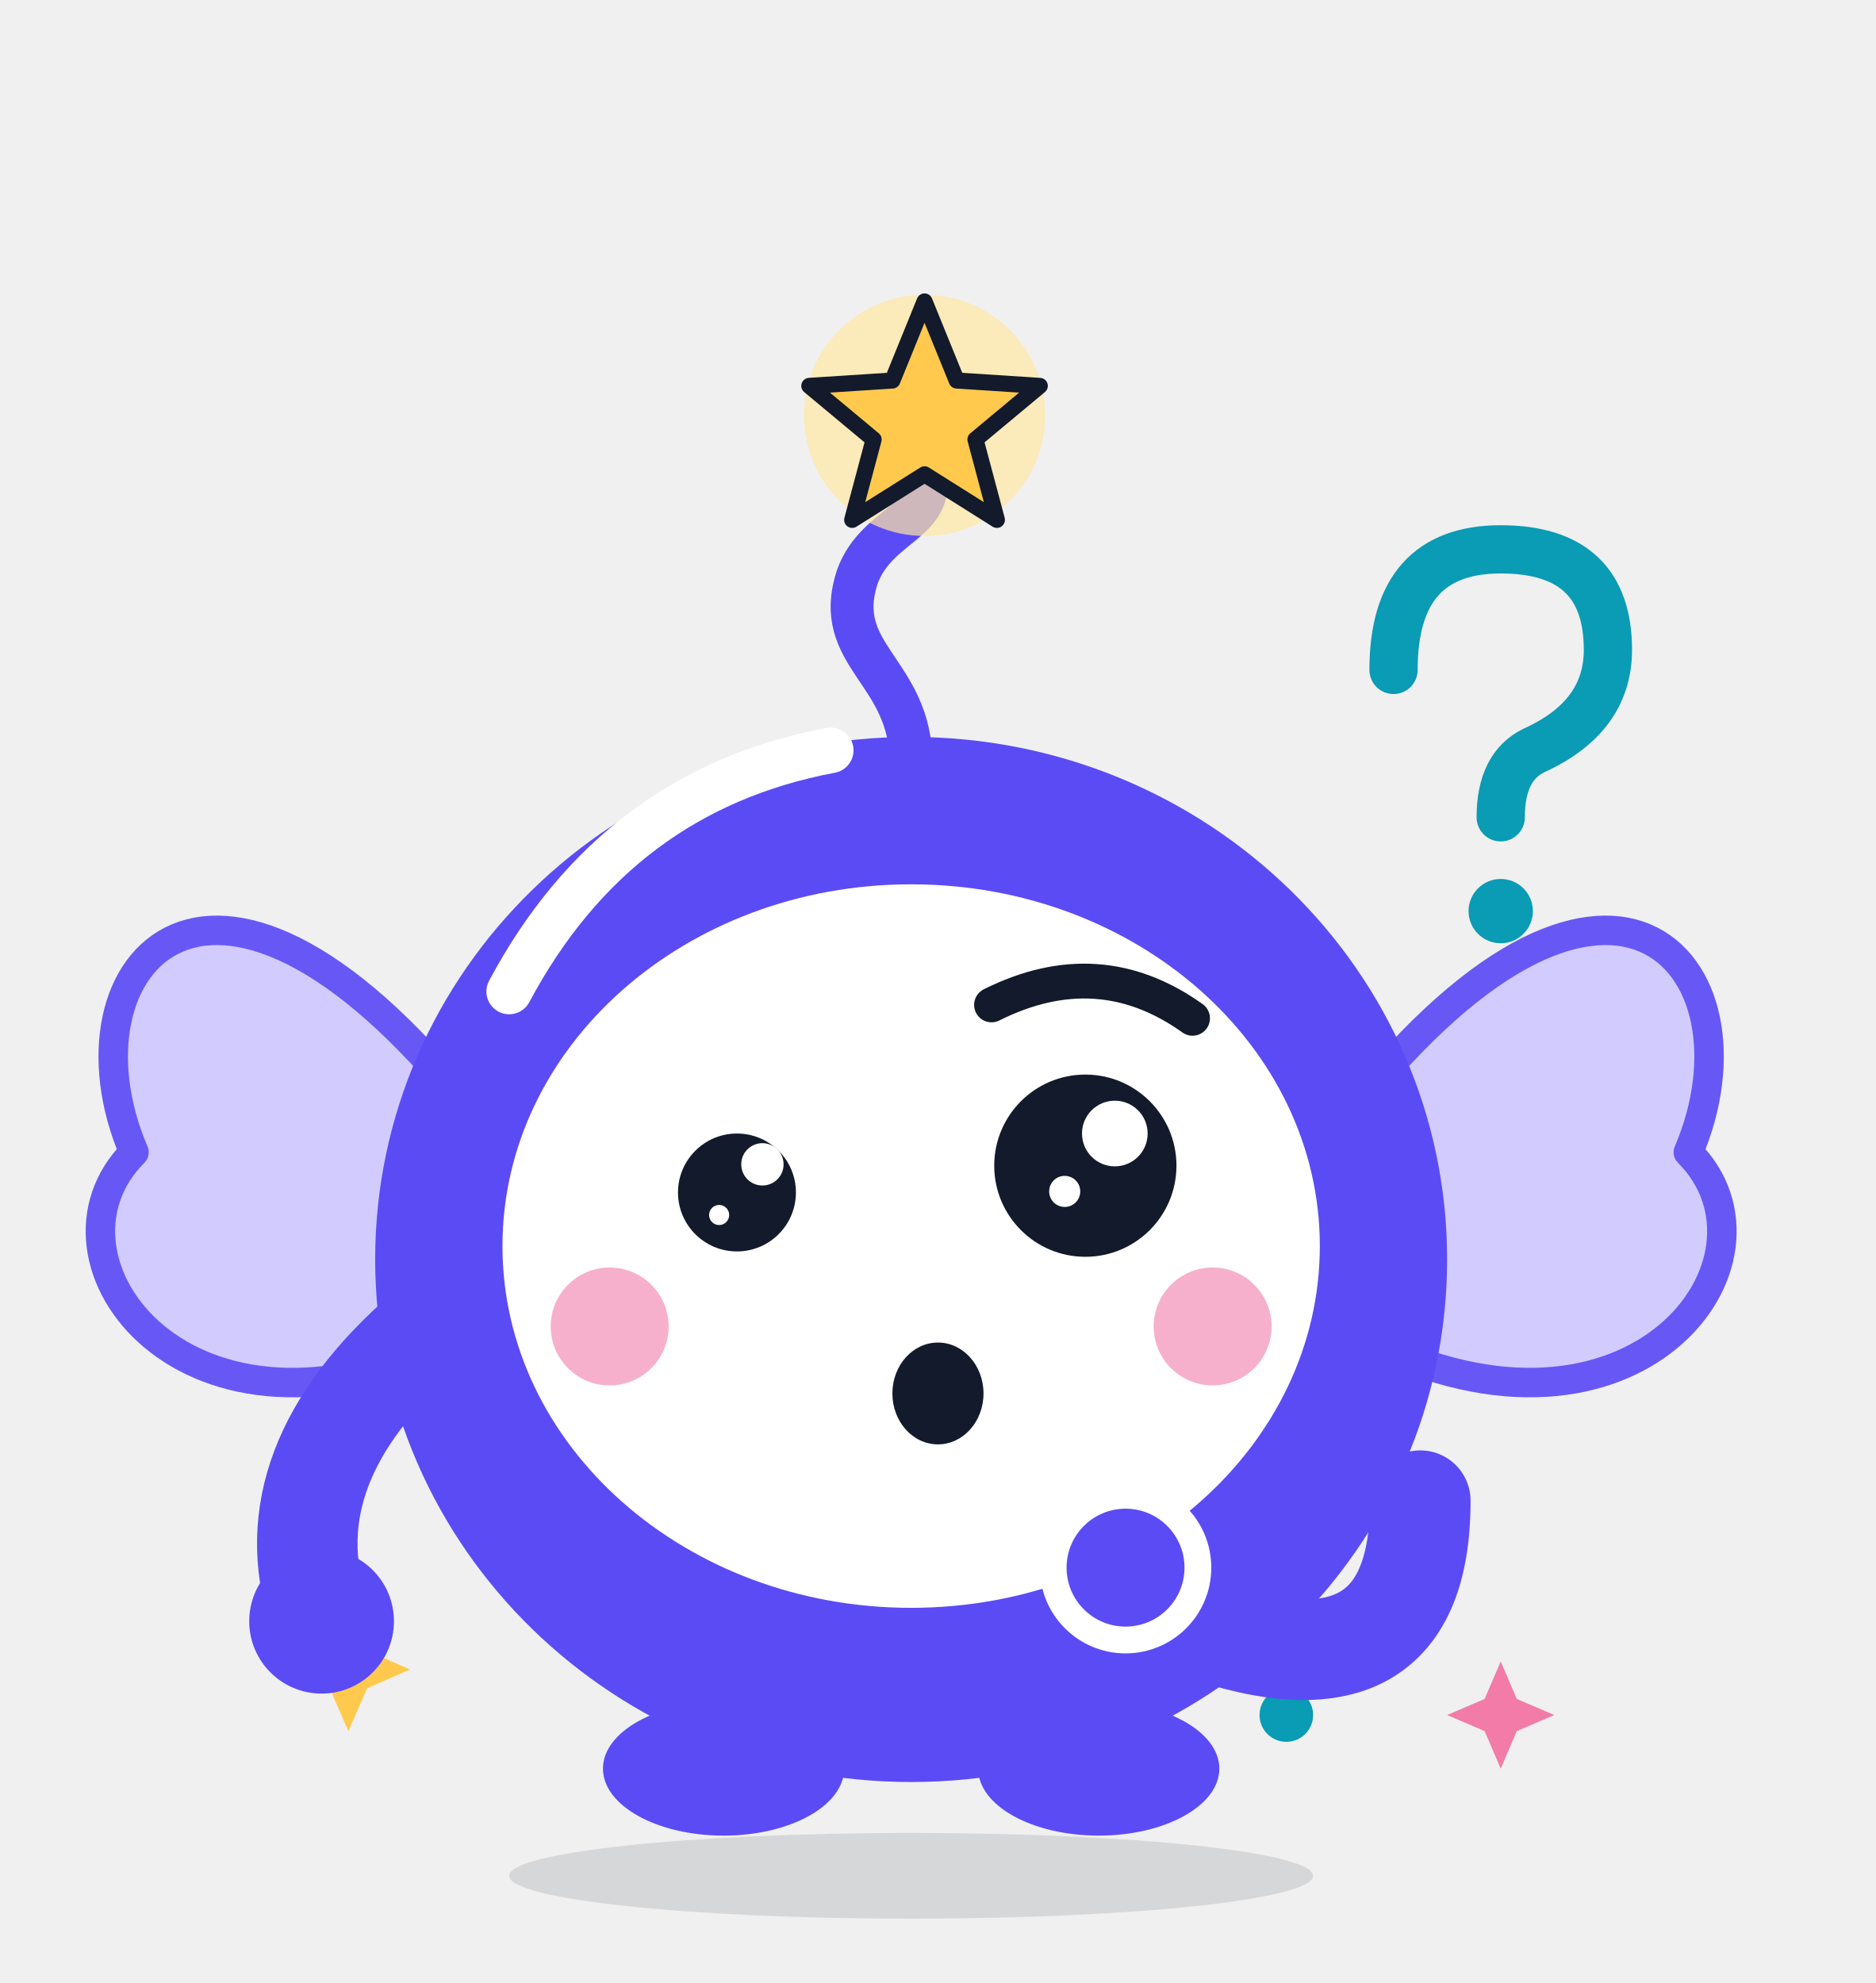
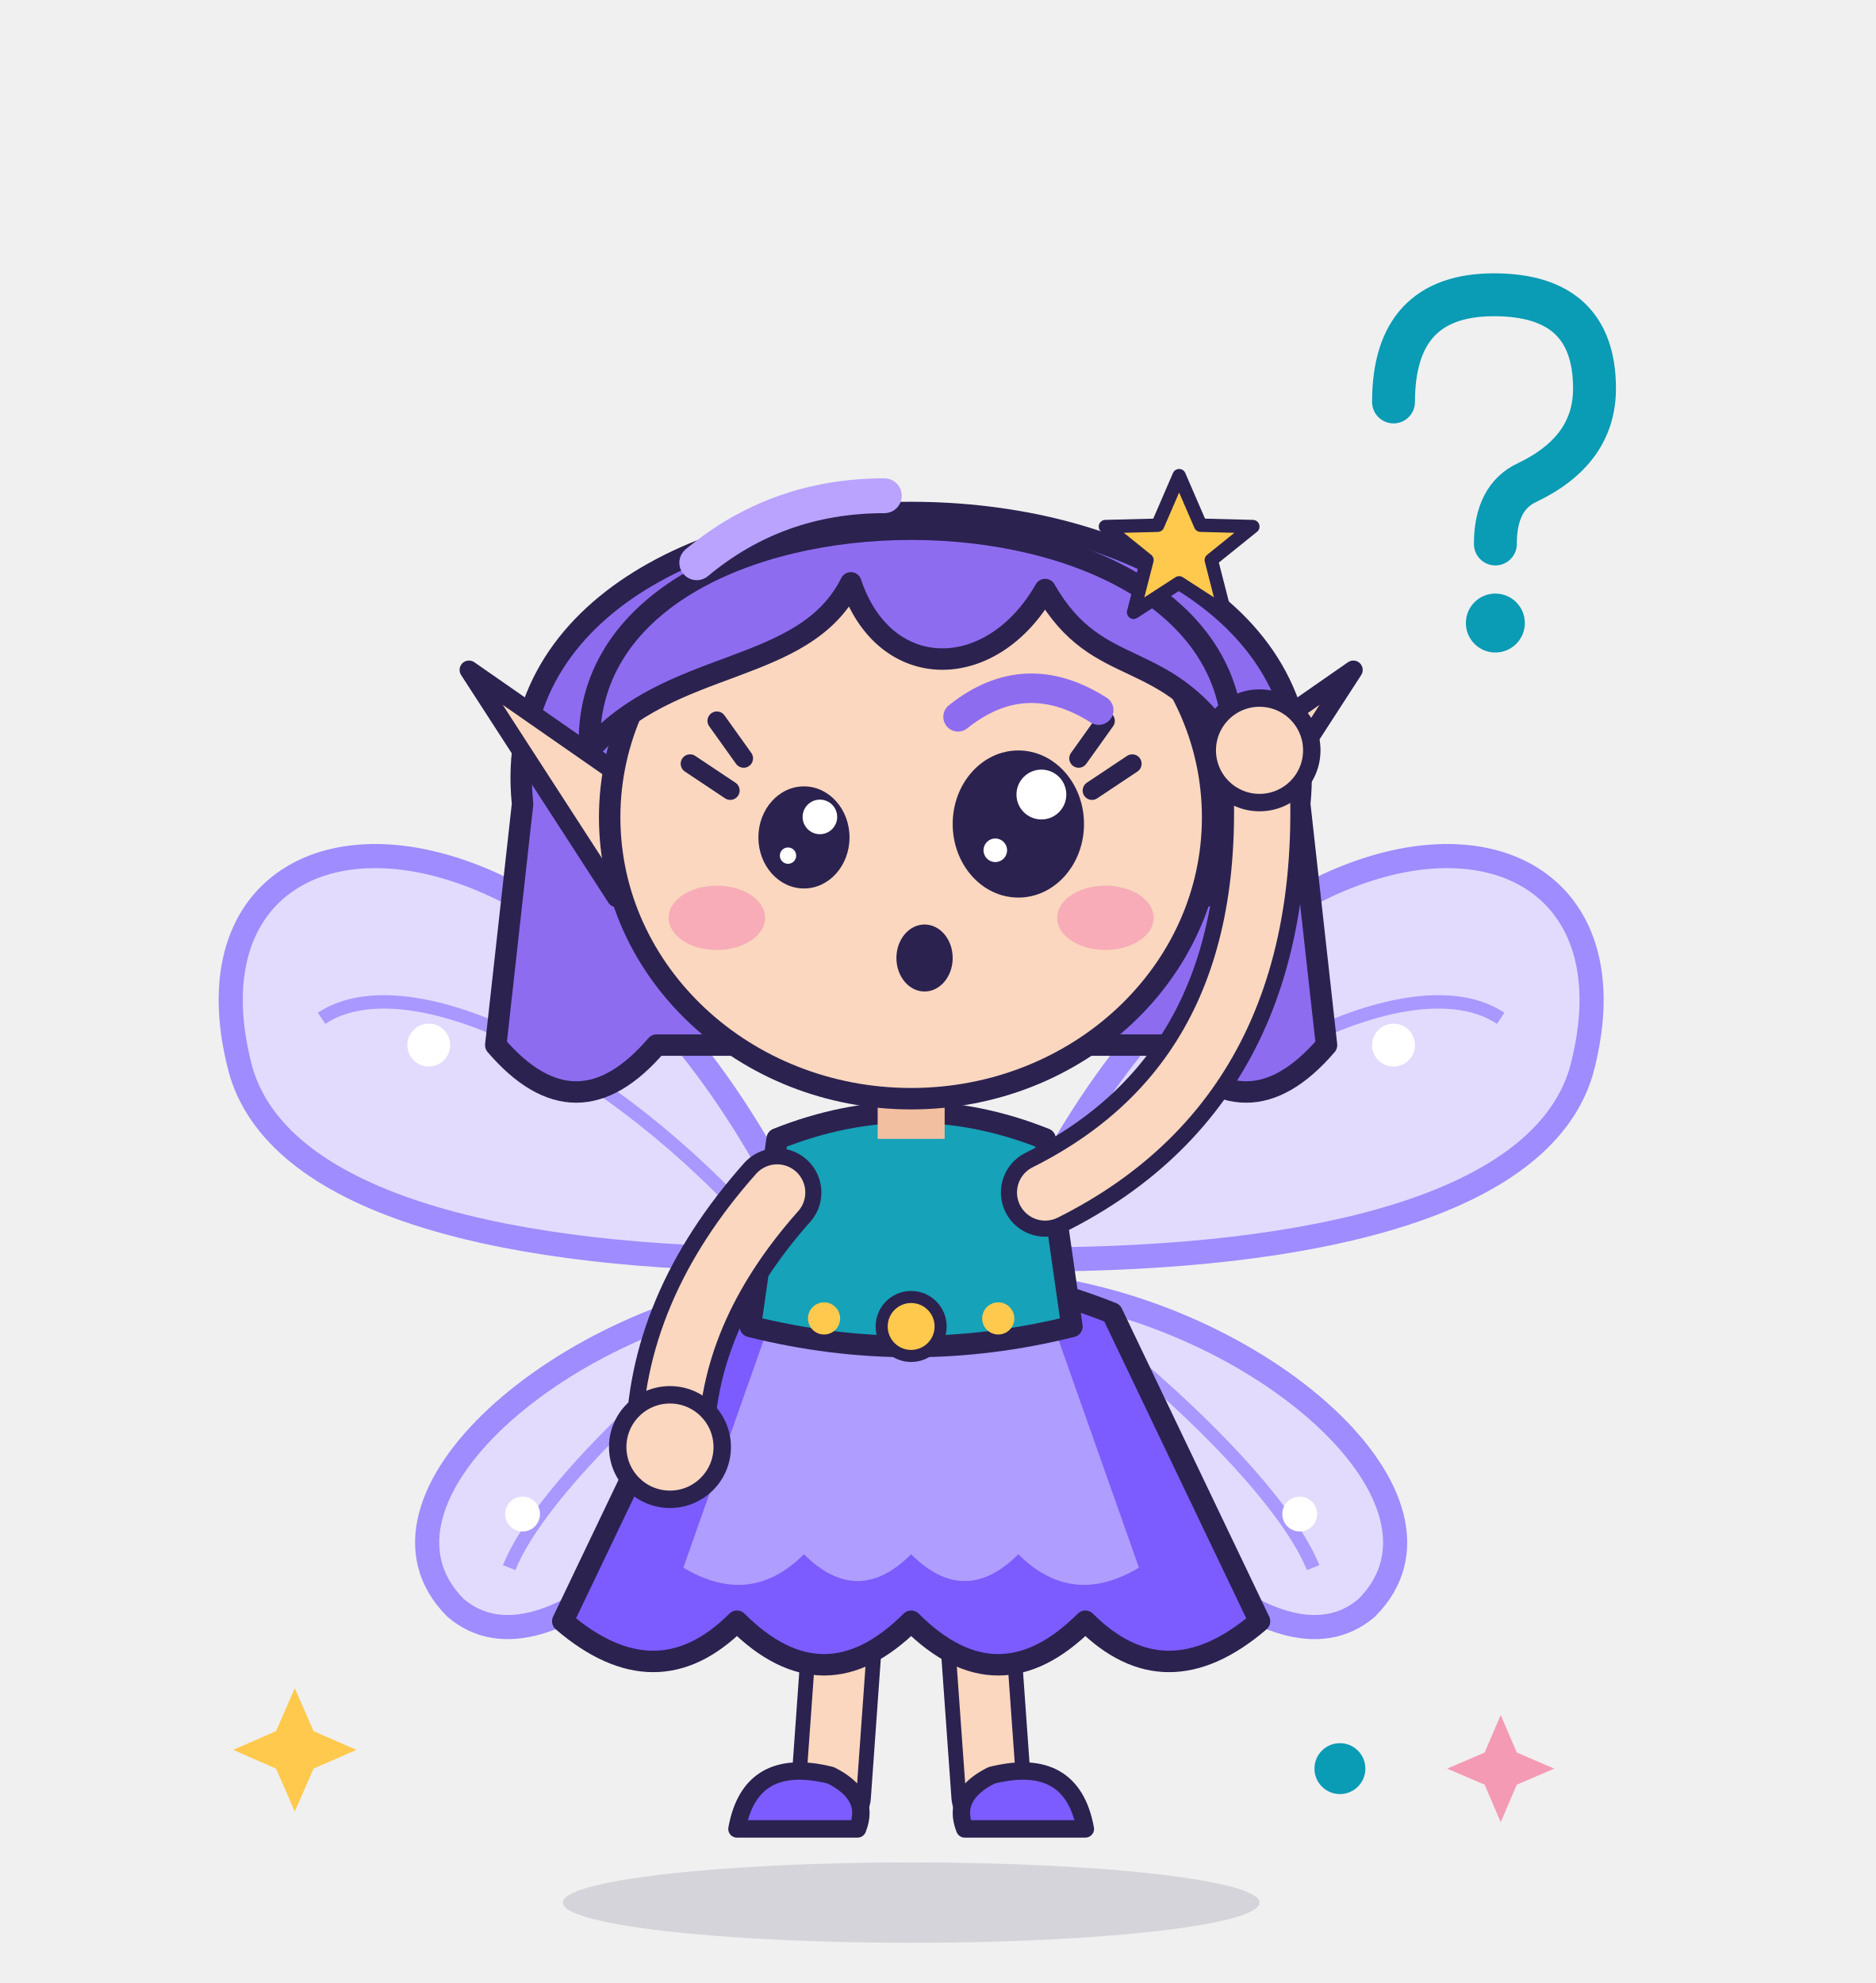
<svg xmlns="http://www.w3.org/2000/svg" viewBox="-8 -28 140 148" width="280" height="296" role="img" aria-labelledby="t">
  <style>.rd-wingL{transform-box:fill-box;transform-origin:100% 70%;animation:rd-flapL .38s ease-in-out infinite alternate}
.rd-wingR{transform-box:fill-box;transform-origin:0% 70%;animation:rd-flapR .38s ease-in-out infinite alternate}
.rd-star{transform-box:fill-box;transform-origin:center;animation:rd-star 2.2s ease-in-out infinite}
.rd-dust{transform-box:fill-box;transform-origin:center;animation:rd-dust 3s ease-in infinite}.rd-dust.b{animation-delay:1s}.rd-dust.c{animation-delay:2s}
.rd-shine{animation:rd-shine 3s ease-in-out infinite}
.rd-all{transform-box:fill-box;transform-origin:50% 100%;animation:rd-float 2.4s ease-in-out infinite}
.rd-look{animation:rd-look 5s ease-in-out infinite}
.rd-swing{transform-box:fill-box;transform-origin:100% 0%;animation:rd-swing 1.6s ease-in-out infinite alternate}
.rd-tip{transform-box:fill-box;transform-origin:center;animation:rd-tip 1.2s ease-in-out infinite alternate}
.rd-cheek{animation:rd-cheek 2.4s ease-in-out infinite}
.rd-dust,.rd-look,.rd-eyes,.rd-mouth-t,.rd-wave,.rd-bulb,.rd-ping,.rd-spark,.rd-dot,.rd-drop,.rd-sym,.rd-armL,.rd-armR,.rd-q{transform-box:fill-box;transform-origin:center}
.rd-eyes{animation:rd-blink 3.2s infinite}
.rd-ping{animation:rd-ping 2.4s ease-out infinite;transform-origin:50% 100%}
.rd-ping.b{animation-delay:.5s}
.rd-wave{transform-origin:0% 100%;animation:rd-wave .55s ease-in-out infinite alternate}
.rd-mouth-t{animation:rd-talk .24s ease-in-out infinite alternate}
.rd-snd{animation:rd-fade 1s ease-in-out infinite}.rd-snd.b{animation-delay:.3s}
.rd-bulb{animation:rd-pop 1.4s ease-in-out infinite alternate}
.rd-dot{animation:rd-fade 1.6s ease-in-out infinite}.rd-dot.b{animation-delay:.25s}.rd-dot.c{animation-delay:.5s}
.rd-spark{animation:rd-twinkle 1.1s ease-in-out infinite alternate}.rd-spark.b{animation-delay:.35s}.rd-spark.c{animation-delay:.7s}
.rd-jump{animation:rd-jump .5s cubic-bezier(.3,0,.5,1) infinite alternate}
.rd-drop{animation:rd-drop 1.8s ease-in infinite}
.rd-sym{animation:rd-bob 1.8s ease-in-out infinite alternate}.rd-sym.b{animation-delay:.4s}.rd-sym.c{animation-delay:.8s}
.rd-q{animation:rd-tilt 1.6s ease-in-out infinite alternate}
.rd-point{transform-box:fill-box;transform-origin:0% 100%;animation:rd-point .8s ease-in-out infinite alternate}
.rd-fist{transform-box:fill-box;transform-origin:100% 100%;animation:rd-fist .5s ease-in-out infinite alternate}
@keyframes rd-float{0%,100%{transform:translateY(0) rotate(0deg) scale(1,1)}25%{transform:translateY(-5px) rotate(-2.5deg) scale(.98,1.03)}50%{transform:translateY(-7px) rotate(0deg) scale(1,1)}75%{transform:translateY(-5px) rotate(2.5deg) scale(.98,1.03)}}
@keyframes rd-flapL{from{transform:rotate(8deg) scaleX(1)}to{transform:rotate(-14deg) scaleX(.72)}}
@keyframes rd-flapR{from{transform:rotate(-8deg) scaleX(1)}to{transform:rotate(14deg) scaleX(.72)}}
@keyframes rd-star{0%,100%{transform:rotate(0deg) scale(1)}50%{transform:rotate(72deg) scale(1.22)}}
@keyframes rd-dust{0%{transform:translateY(8px) scale(.3);opacity:0}20%{opacity:1}100%{transform:translateY(-26px) scale(1) rotate(90deg);opacity:0}}
@keyframes rd-shine{0%,100%{opacity:.35}50%{opacity:.75}}
@keyframes rd-look{0%,30%,100%{transform:translateX(0)}38%,55%{transform:translateX(-2.5px)}63%,80%{transform:translateX(2.5px)}}
@keyframes rd-swing{from{transform:rotate(-12deg)}to{transform:rotate(10deg)}}
@keyframes rd-tip{from{transform:scale(.85)}to{transform:scale(1.25)}}
@keyframes rd-cheek{0%,100%{opacity:.35}50%{opacity:.75}}
@keyframes rd-blink{0%,93%,100%{transform:scaleY(1)}96.5%{transform:scaleY(.08)}}
@keyframes rd-ping{0%{opacity:.9;transform:scale(.5)}100%{opacity:0;transform:scale(1.25)}}
@keyframes rd-wave{from{transform:rotate(-18deg)}to{transform:rotate(24deg)}}
@keyframes rd-talk{from{transform:scaleY(.3)}to{transform:scaleY(1.4)}}
@keyframes rd-fade{0%,100%{opacity:.15}50%{opacity:1}}
@keyframes rd-pop{from{transform:scale(.8) rotate(-6deg)}to{transform:scale(1.2) rotate(6deg)}}
@keyframes rd-twinkle{from{transform:scale(.4) rotate(0deg);opacity:.3}to{transform:scale(1.1) rotate(25deg);opacity:1}}
@keyframes rd-jump{from{transform:translateY(0) scale(1.04,.96)}to{transform:translateY(-12px) scale(.97,1.04)}}
@keyframes rd-drop{0%{transform:translateY(-3px);opacity:0}25%{opacity:1}100%{transform:translateY(9px);opacity:0}}
@keyframes rd-bob{from{transform:translateY(4px) rotate(-8deg)}to{transform:translateY(-5px) rotate(8deg)}}
@keyframes rd-tilt{from{transform:rotate(-14deg) translateY(2px)}to{transform:rotate(14deg) translateY(-3px)}}
@keyframes rd-point{from{transform:rotate(4deg)}to{transform:rotate(-16deg)}}
@keyframes rd-fist{from{transform:rotate(-6deg)}to{transform:rotate(16deg)}}
@media (prefers-reduced-motion:reduce){.rd-all,.rd-all *{animation:none!important}}</style>
-   <ellipse cx="60" cy="112" rx="30" ry="3.2" fill="#121A2B" opacity=".12" />
+   <ellipse cx="60" cy="114" rx="26" ry="3" fill="#2B2250" opacity=".14" />
+   <path class="rd-dust" d="M14 98 l1.4 3.2 l3.2 1.4 l-3.2 1.4 l-1.4 3.2 l-1.4 -3.2 l-3.2 -1.4 l3.2 -1.4 z" fill="#FFC94D" />
+   <path class="rd-dust b" d="M104 100 l1.2 2.8 l2.8 1.2 l-2.8 1.2 l-1.2 2.8 l-1.2 -2.8 l-2.8 -1.2 l2.8 -1.2 z" fill="#F59AB5" />
+   <circle class="rd-dust c" cx="92" cy="104" r="1.9" fill="#0A9BB5" />
  <g class="rd-all">
    <g>
-       <path class="rd-wingL" d="M28 56 C8 30 -4 44 2 58 C-6 66 6 82 26 72 Z" fill="#CFC8FF" stroke="#5B4BF5" stroke-width="2.2" stroke-linejoin="round" opacity=".92" />
-       <path class="rd-wingR" d="M92 56 C112 30 124 44 118 58 C126 66 114 82 94 72 Z" fill="#CFC8FF" stroke="#5B4BF5" stroke-width="2.2" stroke-linejoin="round" opacity=".92" />
-       <path d="M60 29 C60 22 54 21 56 15 C57.5 11 62 11 61 7" fill="none" stroke="#5B4BF5" stroke-width="3.2" stroke-linecap="round" />
-       <circle class="rd-ping" cx="61" cy="3" r="9" fill="#FFE7A3" opacity=".7" />
-       <path class="rd-star" d="M61 -5.5 L63.4 0.4 L69.6 0.8 L64.8 4.8 L66.4 10.8 L61 7.4 L55.6 10.8 L57.2 4.8 L52.4 0.8 L58.6 0.4 Z" fill="#FFC94D" stroke="#121A2B" stroke-width="1.2" stroke-linejoin="round" />
-       <path class="rd-dust" d="M18 92 l1.4 3.2 l3.2 1.4 l-3.2 1.4 l-1.4 3.2 l-1.4 -3.2 l-3.2 -1.4 l3.2 -1.4 z" fill="#FFC94D" />
-       <path class="rd-dust b" d="M104 96 l1.2 2.8 l2.8 1.2 l-2.8 1.2 l-1.2 2.8 l-1.2 -2.8 l-2.8 -1.2 l2.8 -1.2 z" fill="#F27BA8" />
-       <circle class="rd-dust c" cx="88" cy="100" r="2" fill="#0A9BB5" />
-       <ellipse cx="46" cy="104" rx="9" ry="5" fill="#5B4BF5" />
-       <ellipse cx="74" cy="104" rx="9" ry="5" fill="#5B4BF5" />
-       <g class="rd-swing">
-         <path d="M23 72 Q12 82 16 93" fill="none" stroke="#5B4BF5" stroke-width="7.5" stroke-linecap="round" />
-         <circle cx="16" cy="93" r="5.4" fill="#5B4BF5" />
+       <g class="rd-wingL">
+         <path d="M51 62 C34 28 4 30 10 52 C13 62 30 66 51 66 Z" fill="#E2DAFF" stroke="#9B87FF" stroke-width="1.8" stroke-linejoin="round" opacity=".95" />
+         <path d="M51 68 C34 70 18 84 26 92 C33 98 46 84 51 72 Z" fill="#E2DAFF" stroke="#9B87FF" stroke-width="1.8" stroke-linejoin="round" opacity=".95" />
+         <path d="M48 63 C36 50 22 44 16 48 M48 70 C40 76 32 84 30 89" fill="none" stroke="#9B87FF" stroke-width="1" opacity=".8" />
+         <circle cx="24" cy="50" r="1.6" fill="#FFFFFF" />
+         <circle cx="31" cy="85" r="1.3" fill="#FFFFFF" />
      </g>
-       <ellipse cx="60" cy="66" rx="40" ry="39" fill="#5B4BF5" />
-       <path class="rd-shine" d="M30 46 Q38 31 54 28" fill="none" stroke="#FFFFFF" stroke-width="3.4" stroke-linecap="round" />
-       <ellipse cx="60" cy="65" rx="30.5" ry="27" fill="#FFFFFF" />
+       <g class="rd-wingR">
+         <path d="M69 62 C86 28 116 30 110 52 C107 62 90 66 69 66 Z" fill="#E2DAFF" stroke="#9B87FF" stroke-width="1.8" stroke-linejoin="round" opacity=".95" />
+         <path d="M69 68 C86 70 102 84 94 92 C87 98 74 84 69 72 Z" fill="#E2DAFF" stroke="#9B87FF" stroke-width="1.8" stroke-linejoin="round" opacity=".95" />
+         <path d="M72 63 C84 50 98 44 104 48 M72 70 C80 76 88 84 90 89" fill="none" stroke="#9B87FF" stroke-width="1" opacity=".8" />
+         <circle cx="96" cy="50" r="1.6" fill="#FFFFFF" />
+         <circle cx="89" cy="85" r="1.3" fill="#FFFFFF" />
+       </g>
+       <path d="M55 92 L54 106 M65 92 L66 106" stroke="#2B2250" stroke-width="6" stroke-linecap="round" />
+       <path d="M55 92 L54 106 M65 92 L66 106" stroke="#FAD7BE" stroke-width="3.8" stroke-linecap="round" />
+       <path d="M47 108.5 Q48 103 54 104.5 Q57 106 56 108.5 Z M73 108.5 Q72 103 66 104.5 Q63 106 64 108.5 Z" fill="#7C5CFF" stroke="#2B2250" stroke-width="1.3" stroke-linejoin="round" />
+       <path d="M45 70 Q60 64 75 70 L86 93 Q79 99 73 93 Q66.5 99.5 60 93 Q53.5 99.5 47 93 Q41 99 34 93 Z" fill="#7C5CFF" stroke="#2B2250" stroke-width="1.6" stroke-linejoin="round" />
+       <path d="M49 72 Q60 68 71 72 L77 89 Q72 92 68 88 Q64 92 60 88 Q56 92 52 88 Q48 92 43 89 Z" fill="#B9A8FF" opacity=".85" />
+       <path d="M50 57 Q60 53 70 57 L72 71 Q60 74 48 71 Z" fill="#16A2B8" stroke="#2B2250" stroke-width="1.6" stroke-linejoin="round" />
+       <circle cx="60" cy="71" r="2.2" fill="#FFC94D" stroke="#2B2250" stroke-width=".9" />
+       <circle cx="53.5" cy="70.4" r="1.2" fill="#FFC94D" />
+       <circle cx="66.5" cy="70.4" r="1.2" fill="#FFC94D" />
+       <path d="M57.5 51 h5 v6 h-5 Z" fill="#F2BFA0" />
+       <path d="M31 32 C28 3 92 3 89 32 L91 50 Q85 57 79 50 L41 50 Q35 57 29 50 Z" fill="#8E6CF0" stroke="#2B2250" stroke-width="1.6" stroke-linejoin="round" />
+       <path d="M38.5 30 L27 22 L38 39 Z M81.5 30 L93 22 L82 39 Z" fill="#FAD7BE" stroke="#2B2250" stroke-width="1.4" stroke-linejoin="round" />
+       <ellipse cx="60" cy="33" rx="22.5" ry="21" fill="#FAD7BE" stroke="#2B2250" stroke-width="1.6" />
      <g class="rd-cheek">
-         <circle cx="37.5" cy="71" r="4.4" fill="#F27BA8" opacity=".6" />
-         <circle cx="82.5" cy="71" r="4.4" fill="#F27BA8" opacity=".6" />
+         <ellipse cx="45.5" cy="40.5" rx="3.6" ry="2.4" fill="#F59AB5" opacity=".7" />
+         <ellipse cx="74.5" cy="40.5" rx="3.6" ry="2.4" fill="#F59AB5" opacity=".7" />
      </g>
      <g class="rd-look">
        <g class="rd-eyes">
-           <circle cx="47" cy="61" r="4.4" fill="#121A2B" />
-           <circle cx="48.9" cy="58.9" r="1.58" fill="#FFFFFF" />
-           <circle cx="45.67" cy="62.68" r="0.75" fill="#FFFFFF" />
-           <circle cx="73" cy="59" r="6.8" fill="#121A2B" />
-           <circle cx="75.2" cy="56.6" r="2.45" fill="#FFFFFF" />
-           <circle cx="71.46" cy="60.92" r="1.16" fill="#FFFFFF" />
-           <path d="M66 47 Q74 43 81 48" fill="none" stroke="#121A2B" stroke-width="2.6" stroke-linecap="round" />
+           <ellipse cx="52" cy="34.5" rx="3.4" ry="3.81" fill="#2B2250" />
+           <circle cx="53.19" cy="32.97" r="1.29" fill="#FFFFFF" />
+           <circle cx="50.81" cy="35.86" r="0.61" fill="#FFFFFF" />
+           <ellipse cx="68" cy="33.5" rx="4.9" ry="5.49" fill="#2B2250" />
+           <circle cx="69.72" cy="31.3" r="1.86" fill="#FFFFFF" />
+           <circle cx="66.28" cy="35.46" r="0.88" fill="#FFFFFF" />
+           <path d="M46.5 31 l-3 -2 M47.5 28.6 l-2 -2.8 M73.5 31 l3 -2 M72.5 28.6 l2 -2.8" stroke="#2B2250" stroke-width="1.4" stroke-linecap="round" />
+           <path d="M63.5 25.5 Q68.5 21.5 74 25" fill="none" stroke="#8E6CF0" stroke-width="2.2" stroke-linecap="round" />
        </g>
      </g>
-       <ellipse cx="62" cy="76" rx="3.4" ry="3.8" fill="#121A2B" />
+       <ellipse cx="61" cy="43.5" rx="2.1" ry="2.5" fill="#2B2250" />
+       <path d="M36 28 C35 6 85 6 84 28 C79 20 74 23 70 16 C66 23 58 23 55.5 15.5 C52 22.5 42 21 36 28 Z" fill="#8E6CF0" stroke="#2B2250" stroke-width="1.6" stroke-linejoin="round" />
+       <path class="rd-shine" d="M44 14 Q50 9 58 9" fill="none" stroke="#B9A3FF" stroke-width="2.6" stroke-linecap="round" />
+       <g transform="translate(80 13)">
+         <path class="rd-tip" d="M0 -5.5 L1.6 -1.8 L5.5 -1.7 L2.4 .8 L3.4 4.7 L0 2.5 L-3.4 4.7 L-2.4 .8 L-5.5 -1.7 L-1.6 -1.8 Z" fill="#FFC94D" stroke="#2B2250" stroke-width="1" stroke-linejoin="round" />
+       </g>
+       <g class="rd-swing">
+         <path d="M50 61 Q42 70 42 80" fill="none" stroke="#2B2250" stroke-width="6.6" stroke-linecap="round" />
+         <path d="M50 61 Q42 70 42 80" fill="none" stroke="#FAD7BE" stroke-width="4.2" stroke-linecap="round" />
+         <circle cx="42" cy="80" r="3.9" fill="#FAD7BE" stroke="#2B2250" stroke-width="1.3" />
+       </g>
      <g>
-         <path d="M98 84 Q98 100 80 93" fill="none" stroke="#5B4BF5" stroke-width="7.5" stroke-linecap="round" />
-         <circle cx="76" cy="89" r="5.4" fill="#5B4BF5" stroke="#FFFFFF" stroke-width="2" />
+         <path d="M70 61 Q88 52 86 28" fill="none" stroke="#2B2250" stroke-width="6.6" stroke-linecap="round" />
+         <path d="M70 61 Q88 52 86 28" fill="none" stroke="#FAD7BE" stroke-width="4.2" stroke-linecap="round" />
+         <circle cx="86" cy="28" r="3.9" fill="#FAD7BE" stroke="#2B2250" stroke-width="1.3" />
      </g>
      <g class="rd-q">
-         <path d="M96 22 q0 -9 8 -9 q8 0 8 7.5 q0 5 -5.5 7.5 q-2.5 1.2 -2.5 5" fill="none" stroke="#0A9BB5" stroke-width="3.6" stroke-linecap="round" />
-         <circle cx="104" cy="40" r="2.4" fill="#0A9BB5" />
+         <path d="M96 2 q0 -8 7.5 -8 q7.5 0 7.5 7 q0 4.6 -5 7 q-2.4 1.1 -2.4 4.6" fill="none" stroke="#0A9BB5" stroke-width="3.2" stroke-linecap="round" />
+         <circle cx="103.6" cy="18.5" r="2.2" fill="#0A9BB5" />
      </g>
    </g>
  </g>
</svg>
